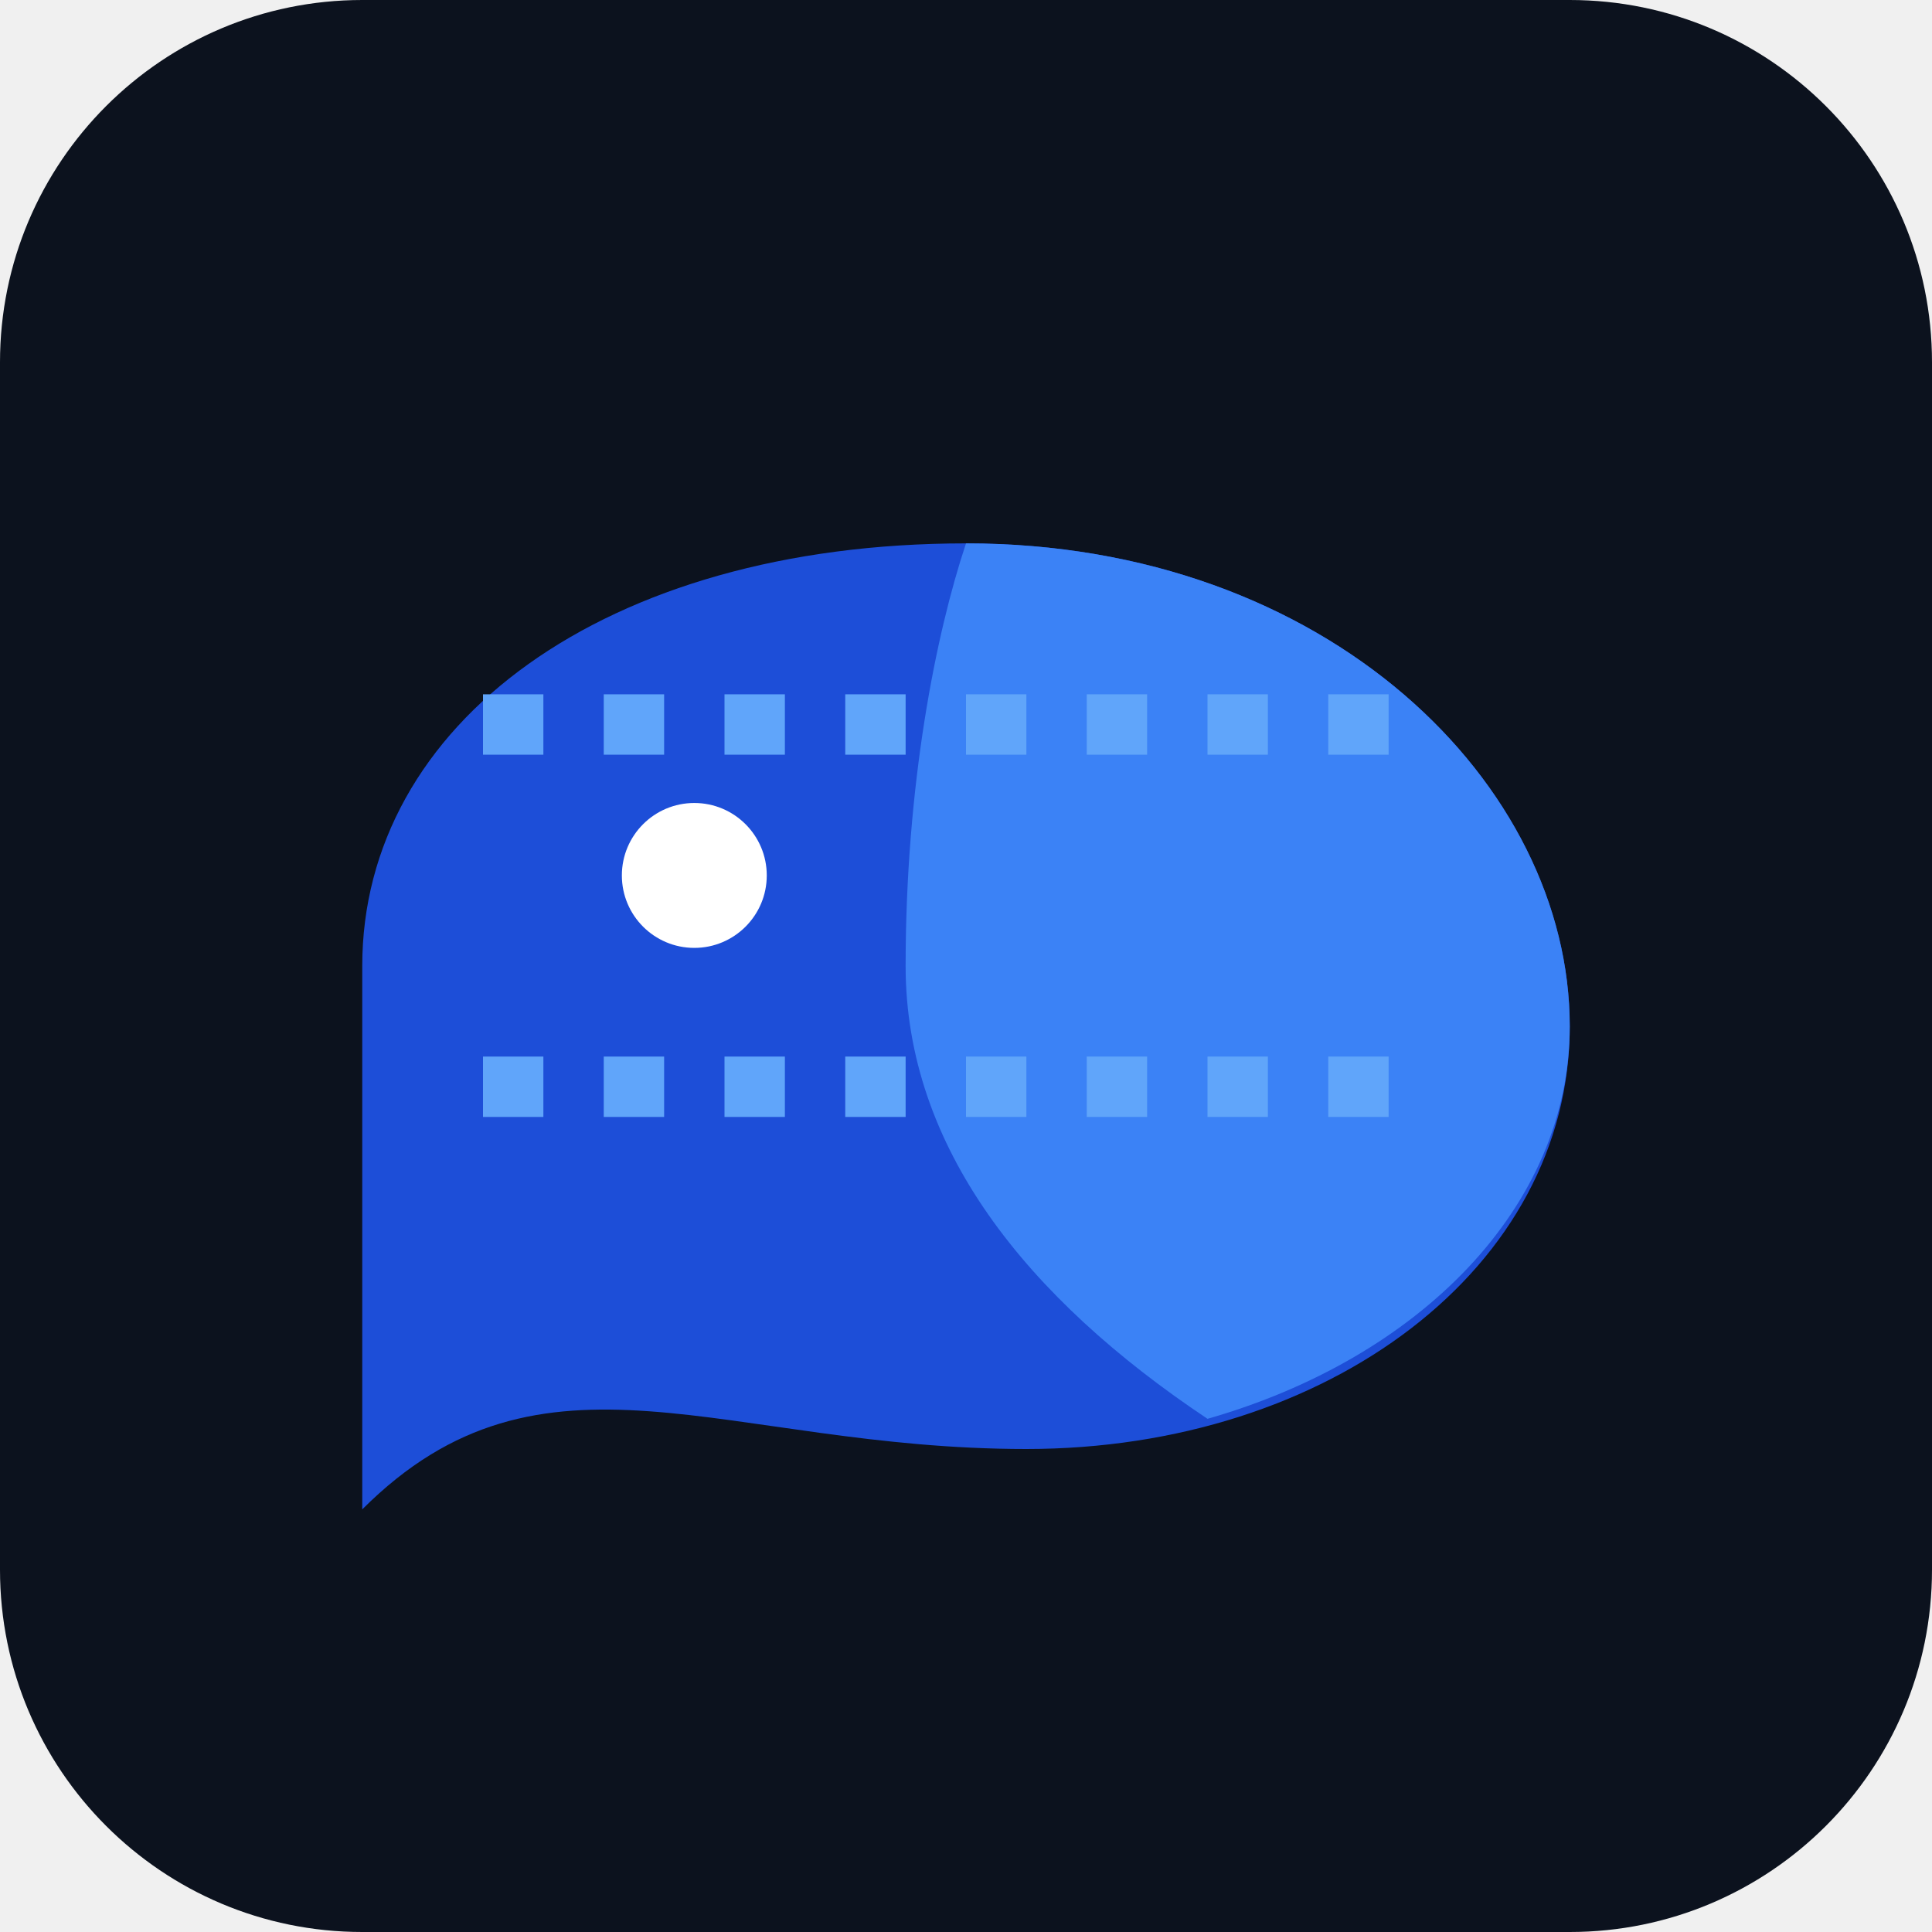
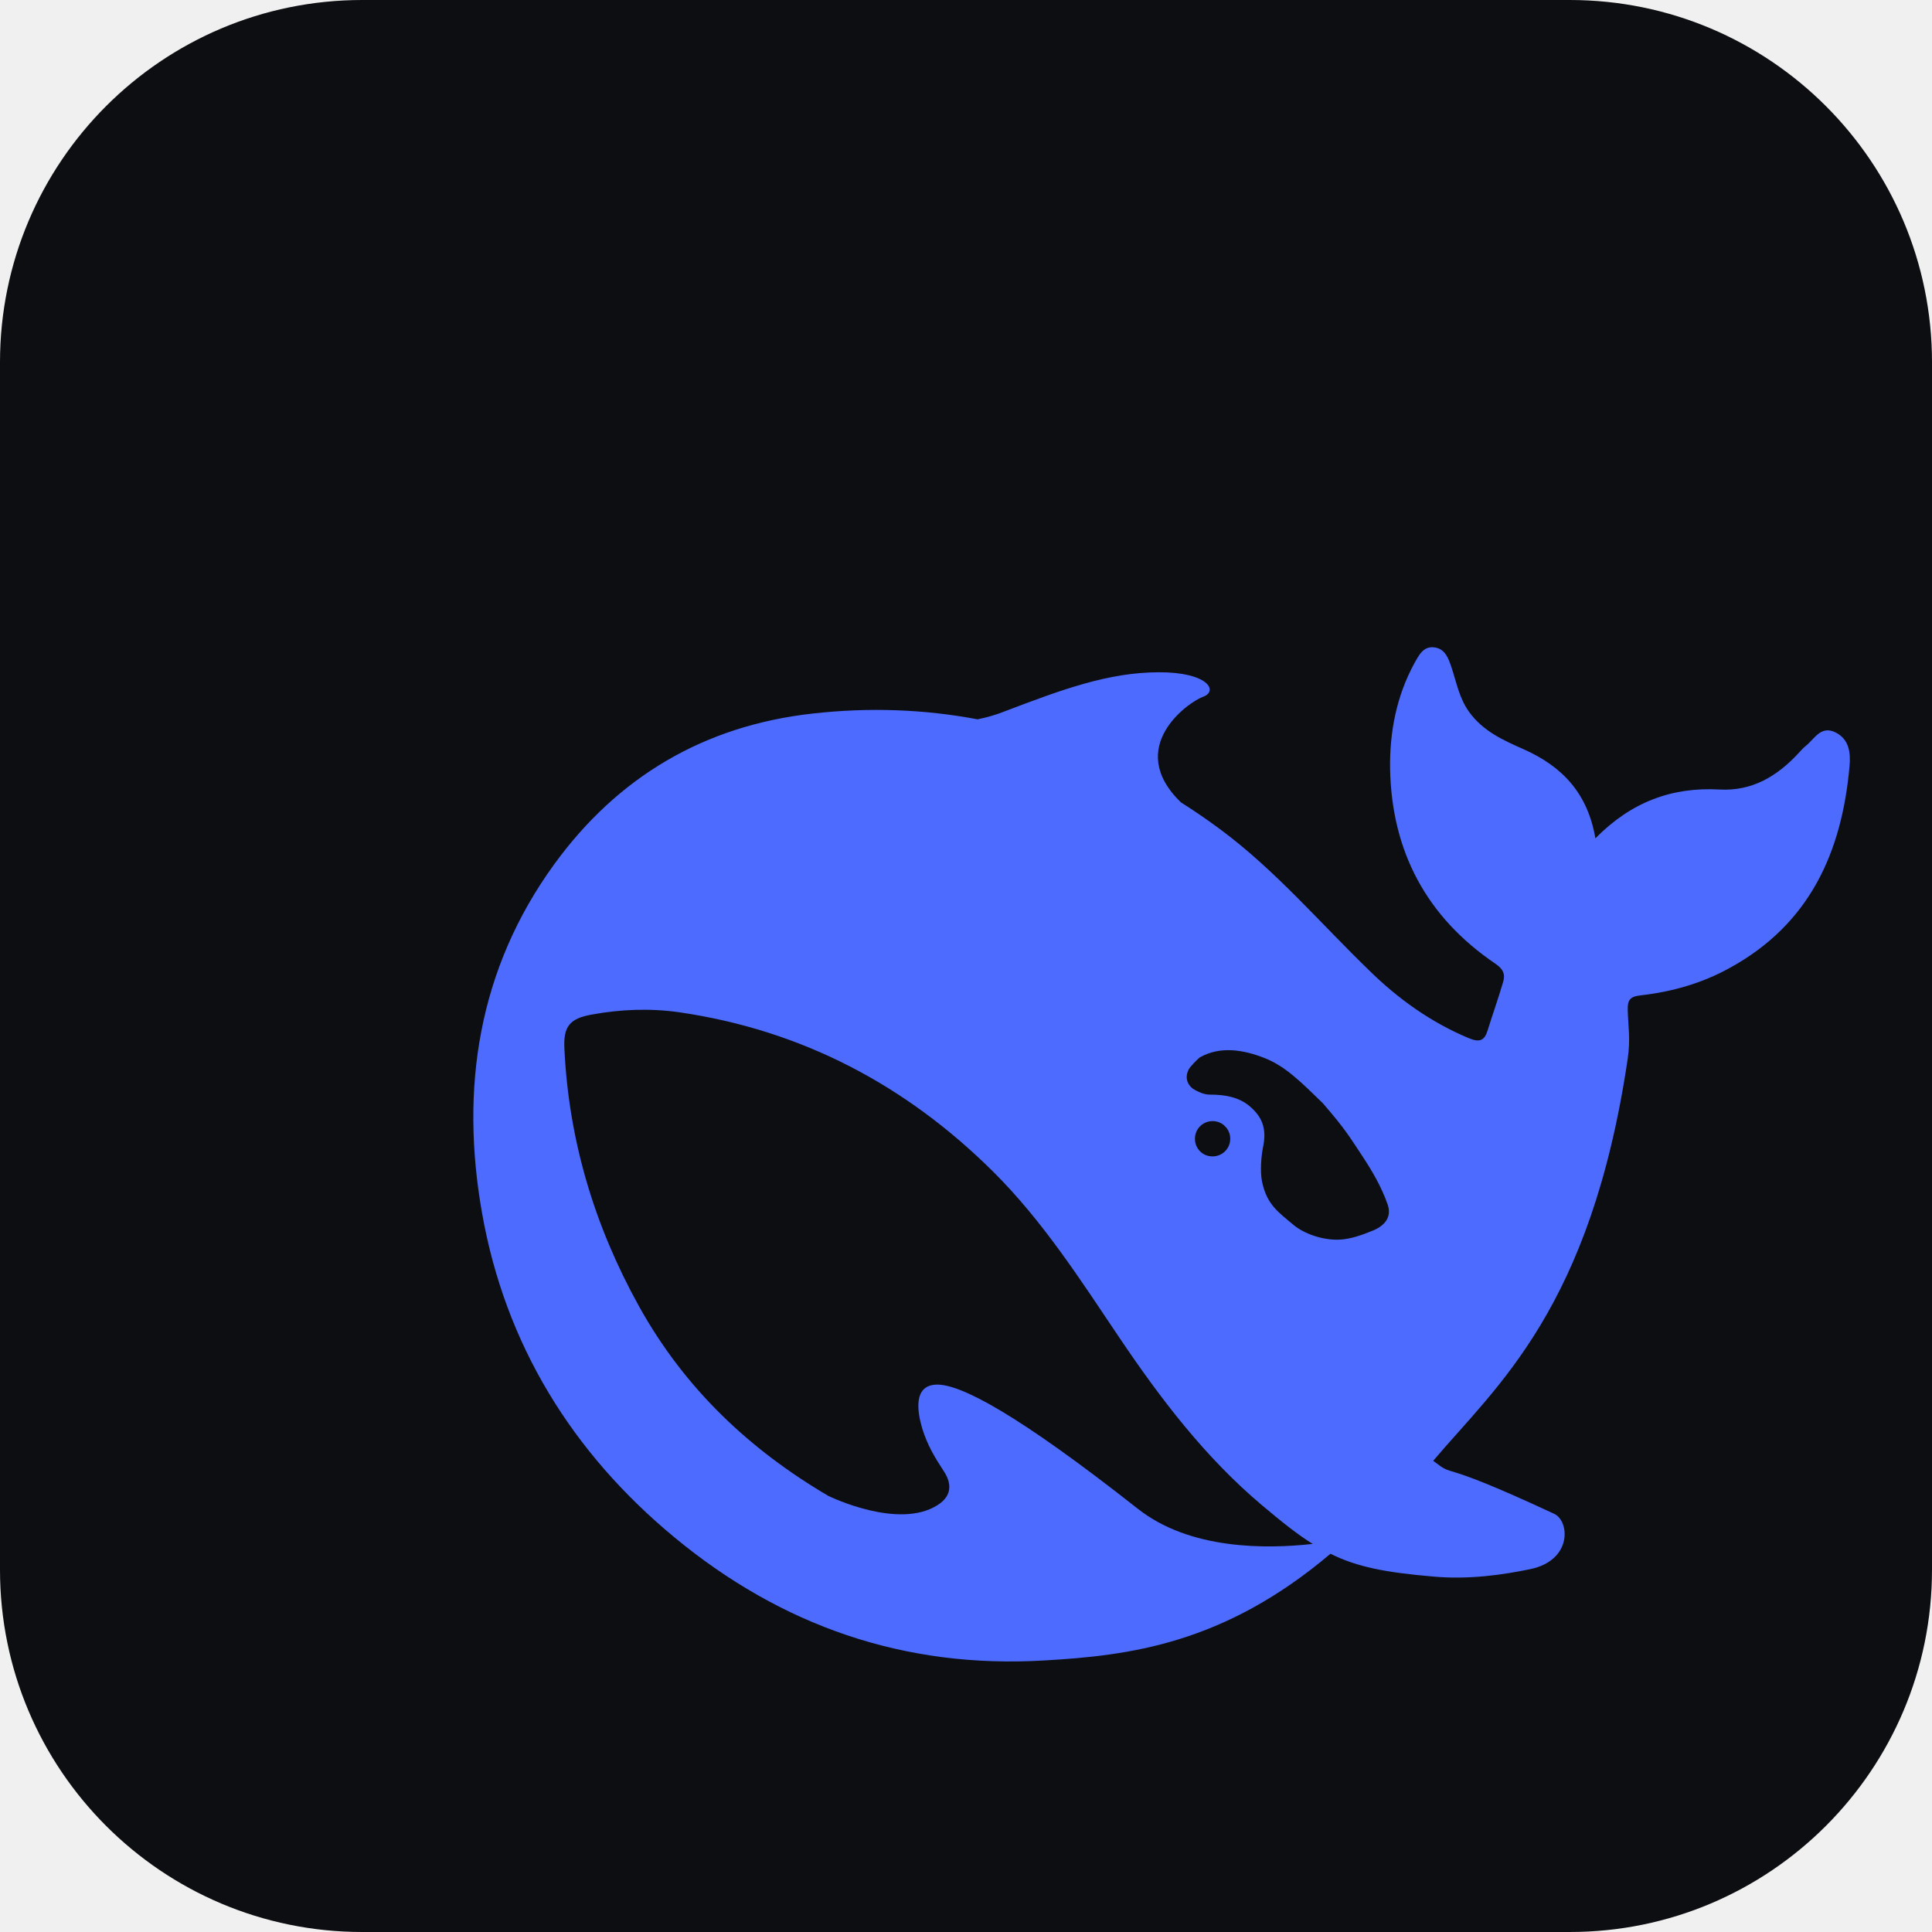
- <svg xmlns="http://www.w3.org/2000/svg" width="32" height="32" viewBox="0 0 32 32" fill="none">
-   <rect width="32" height="32" rx="6" fill="#0C121E" />
-   <g transform="translate(5, 7)">
-     <path d="M1 9C1 5 5 2 11 2C17 2 21 6 21 10C21 14 17 17 12 17C7 17 4 15 1 18V9Z" fill="#1D4ED8" />
-     <path d="M11 2C17 2 21 6 21 10C21 13 18.5 15.5 15 16.5C12 14.5 10 12 10 9C10 6 10.5 3.5 11 2Z" fill="#3B82F6" />
-     <circle cx="6.5" cy="7.5" r="1.2" fill="#FFFFFF" />
-     <path d="M3 5H19M3 11H19" stroke="#60A5FA" stroke-width="1" stroke-dasharray="1 1" />
+ <svg xmlns="http://www.w3.org/2000/svg" width="32" height="32" viewBox="0 0 32 32">
+   <rect width="32" height="32" rx="6" fill="#0D0E12" />
+   <g transform="translate(4, 4) scale(0.96)" fill="#4D6BFE">
+     <path fill-rule="nonzero" d="M27.501 8.469C27.249 8.346 27.141 8.58 26.993 8.699C26.943 8.738 26.9 8.789 26.858 8.834C26.49 9.229 26.061 9.486 25.5 9.455C24.679 9.41 23.979 9.668 23.359 10.297C23.227 9.521 22.79 9.059 22.125 8.762C21.776 8.607 21.424 8.453 21.181 8.117C21.01 7.879 20.964 7.613 20.878 7.352C20.824 7.193 20.77 7.031 20.588 7.004C20.391 6.973 20.314 7.139 20.236 7.277C19.926 7.844 19.807 8.469 19.817 9.102C19.845 10.523 20.445 11.656 21.637 12.463C21.773 12.555 21.808 12.648 21.765 12.783C21.684 13.06 21.587 13.33 21.501 13.607C21.447 13.785 21.366 13.824 21.177 13.746C20.523 13.473 19.957 13.068 19.458 12.578C18.61 11.758 17.844 10.852 16.888 10.143C16.663 9.977 16.439 9.822 16.207 9.676C15.231 8.727 16.335 7.947 16.59 7.855C16.857 7.76 16.683 7.428 15.819 7.432C14.957 7.436 14.167 7.725 13.161 8.109C13.014 8.168 12.859 8.211 12.7 8.244C11.787 8.072 10.839 8.033 9.848 8.145C7.982 8.354 6.492 9.236 5.396 10.744C4.081 12.555 3.771 14.613 4.15 16.762C4.549 19.023 5.702 20.898 7.476 22.363C9.313 23.881 11.431 24.625 13.846 24.482C15.312 24.398 16.946 24.201 18.788 22.641C19.253 22.871 19.74 22.963 20.55 23.033C21.173 23.092 21.773 23.002 22.237 22.906C22.965 22.752 22.914 22.078 22.651 21.953C20.519 20.959 20.986 21.363 20.561 21.037C21.645 19.752 23.278 18.418 23.917 14.098C23.967 13.754 23.924 13.539 23.917 13.26C23.913 13.092 23.951 13.025 24.145 13.006C24.679 12.945 25.197 12.799 25.674 12.535C27.056 11.779 27.612 10.539 27.744 9.051C27.764 8.824 27.74 8.588 27.501 8.469ZM15.46 21.861C13.393 20.234 12.391 19.699 11.977 19.723C11.59 19.744 11.659 20.188 11.744 20.477C11.833 20.762 11.949 20.959 12.112 21.209C12.225 21.375 12.302 21.623 12 21.807C11.334 22.221 10.177 21.668 10.122 21.641C8.775 20.848 7.649 19.799 6.855 18.365C6.09 16.984 5.645 15.504 5.571 13.924C5.552 13.541 5.664 13.406 6.043 13.338C6.542 13.246 7.058 13.227 7.557 13.299C9.666 13.607 11.462 14.553 12.967 16.047C13.826 16.9 14.477 17.918 15.146 18.912C15.858 19.969 16.625 20.975 17.601 21.799C17.944 22.088 18.22 22.309 18.482 22.471C17.689 22.559 16.365 22.578 15.46 21.861ZM16.45 15.48C16.45 15.31 16.586 15.176 16.757 15.176C16.795 15.176 16.83 15.184 16.861 15.195C16.903 15.211 16.942 15.234 16.973 15.27C17.027 15.322 17.059 15.4 17.059 15.48C17.059 15.65 16.923 15.785 16.753 15.785C16.582 15.785 16.45 15.65 16.45 15.48ZM19.527 17.062C19.33 17.143 19.133 17.213 18.943 17.221C18.649 17.234 18.328 17.115 18.153 16.969C17.883 16.742 17.689 16.615 17.607 16.217C17.573 16.047 17.593 15.785 17.623 15.635C17.693 15.31 17.615 15.104 17.388 14.914C17.201 14.76 16.966 14.719 16.706 14.719C16.609 14.719 16.52 14.676 16.454 14.641C16.346 14.586 16.257 14.451 16.342 14.285C16.369 14.232 16.501 14.102 16.532 14.078C16.884 13.877 17.29 13.943 17.666 14.094C18.015 14.236 18.277 14.498 18.656 14.867C19.044 15.315 19.113 15.44 19.334 15.773C19.508 16.037 19.667 16.307 19.775 16.615C19.841 16.807 19.756 16.965 19.527 17.062Z" />
  </g>
</svg>
